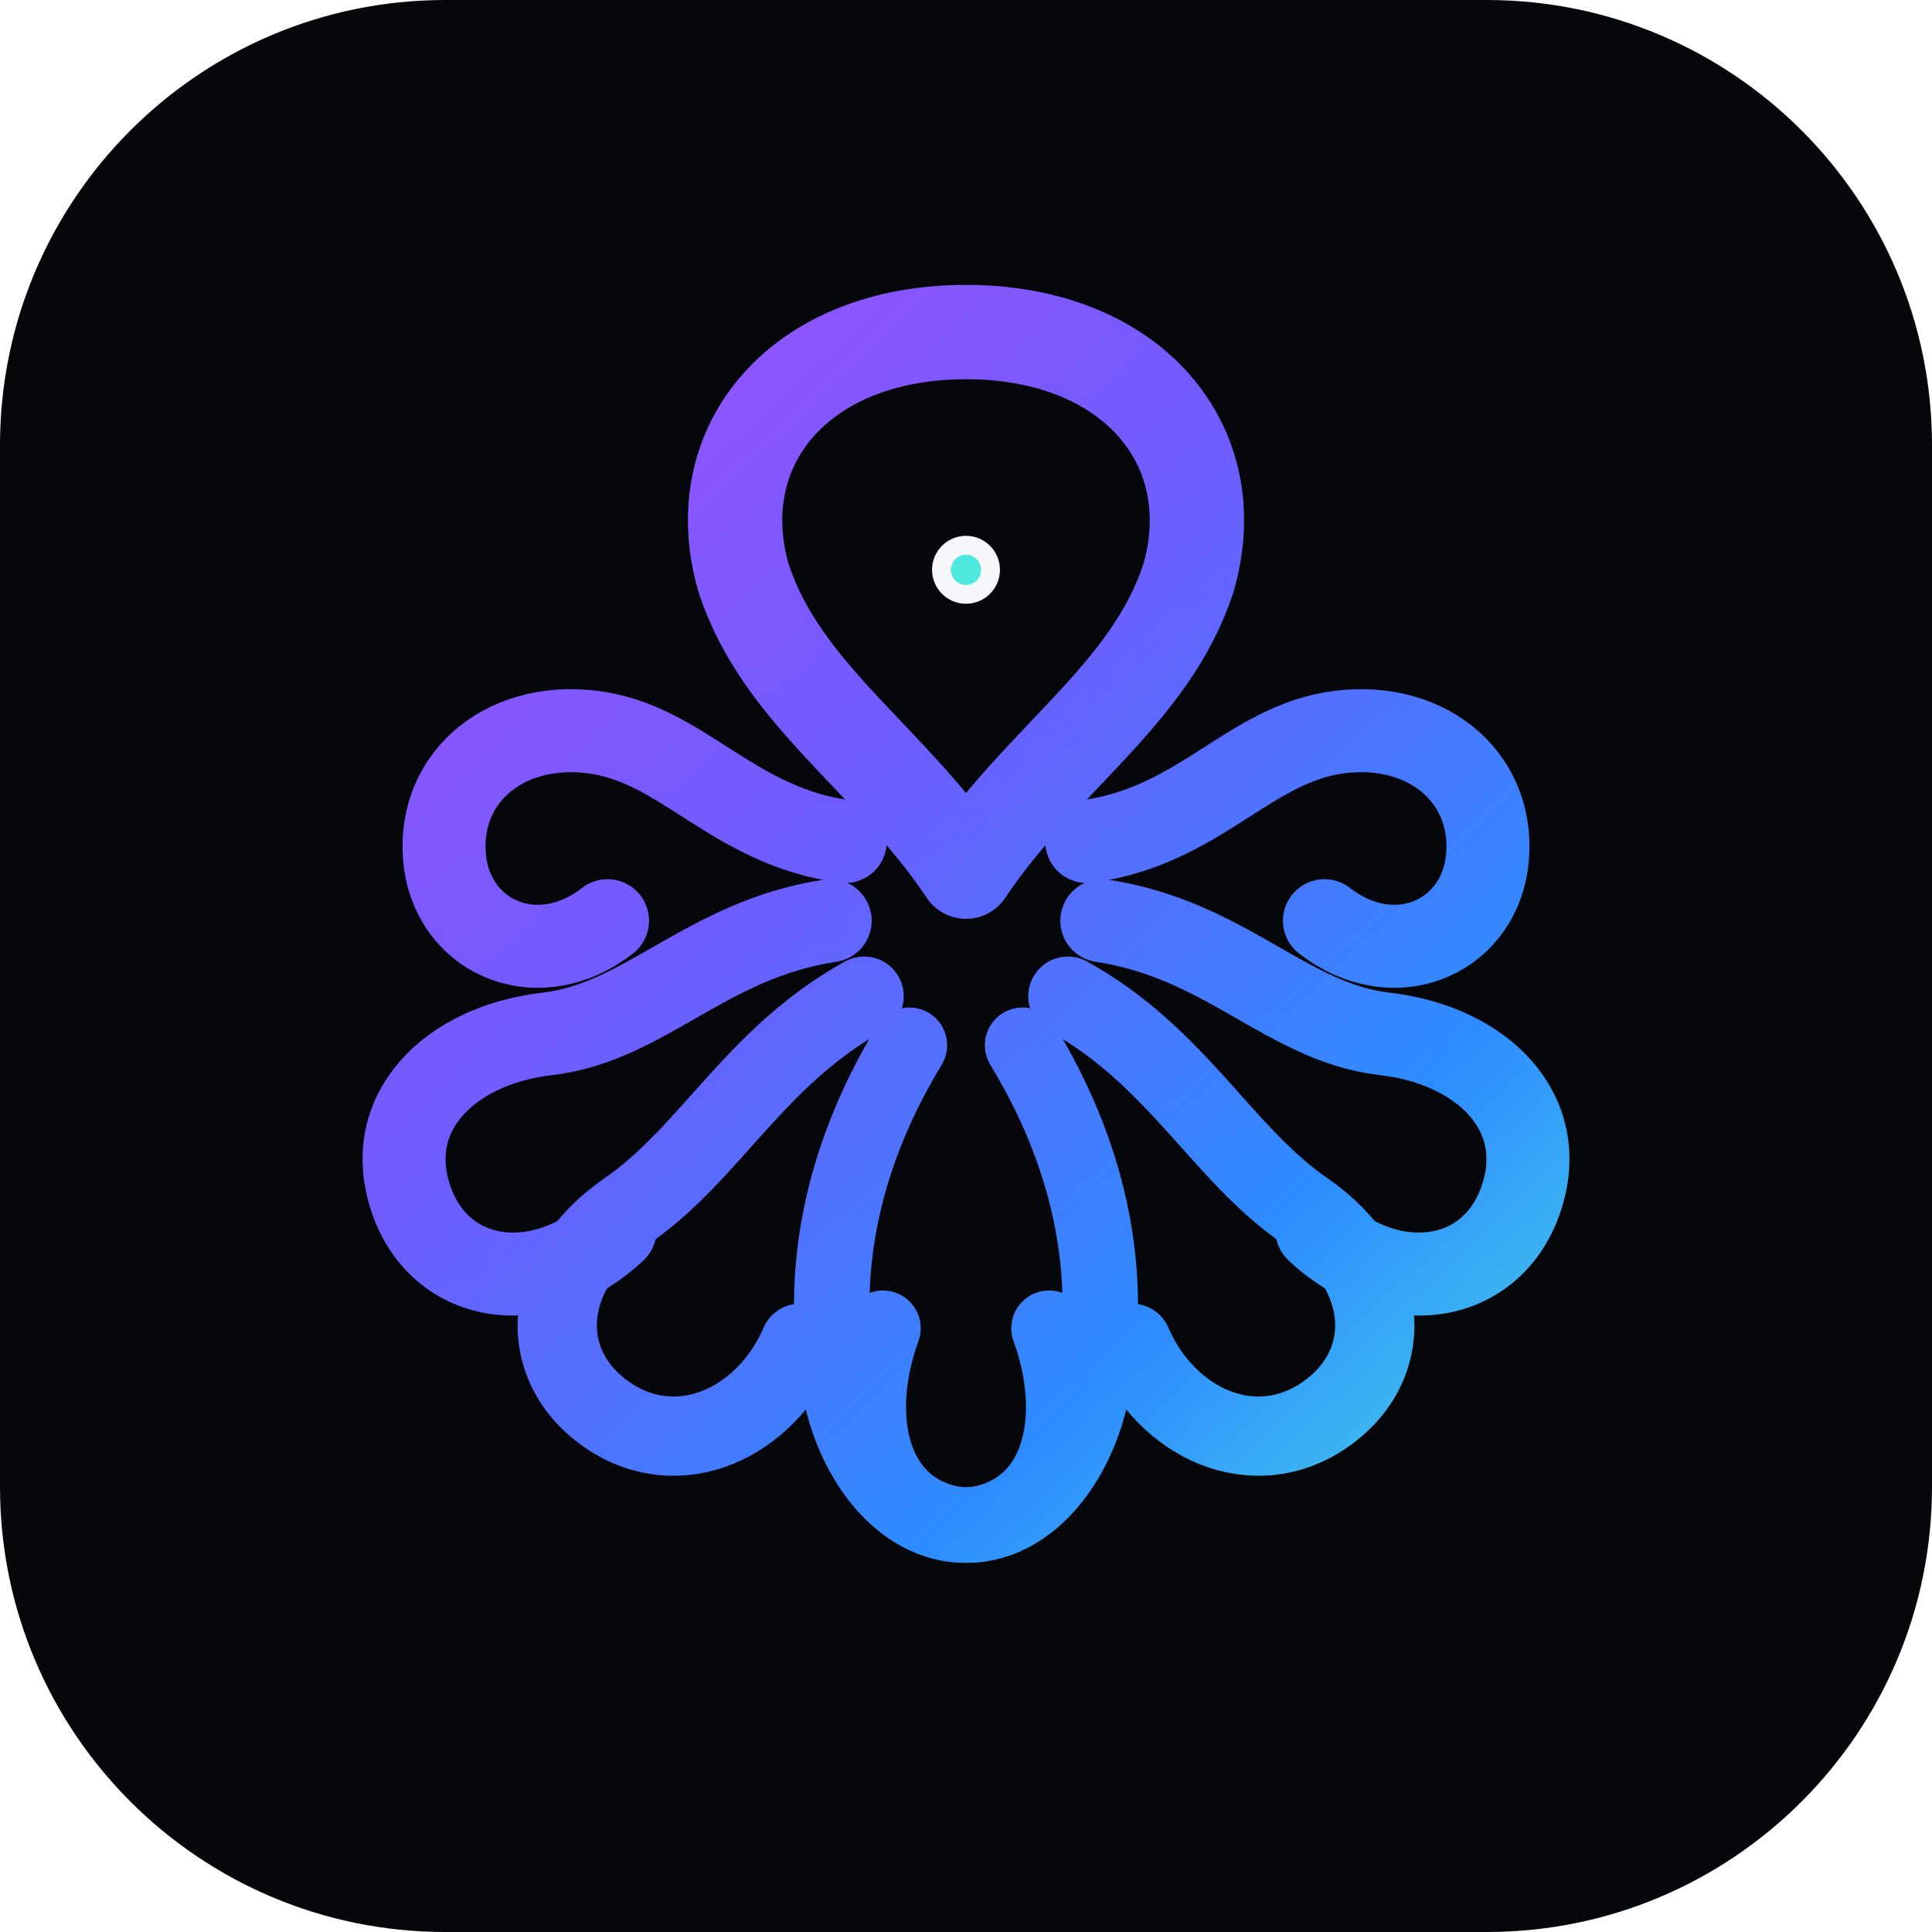
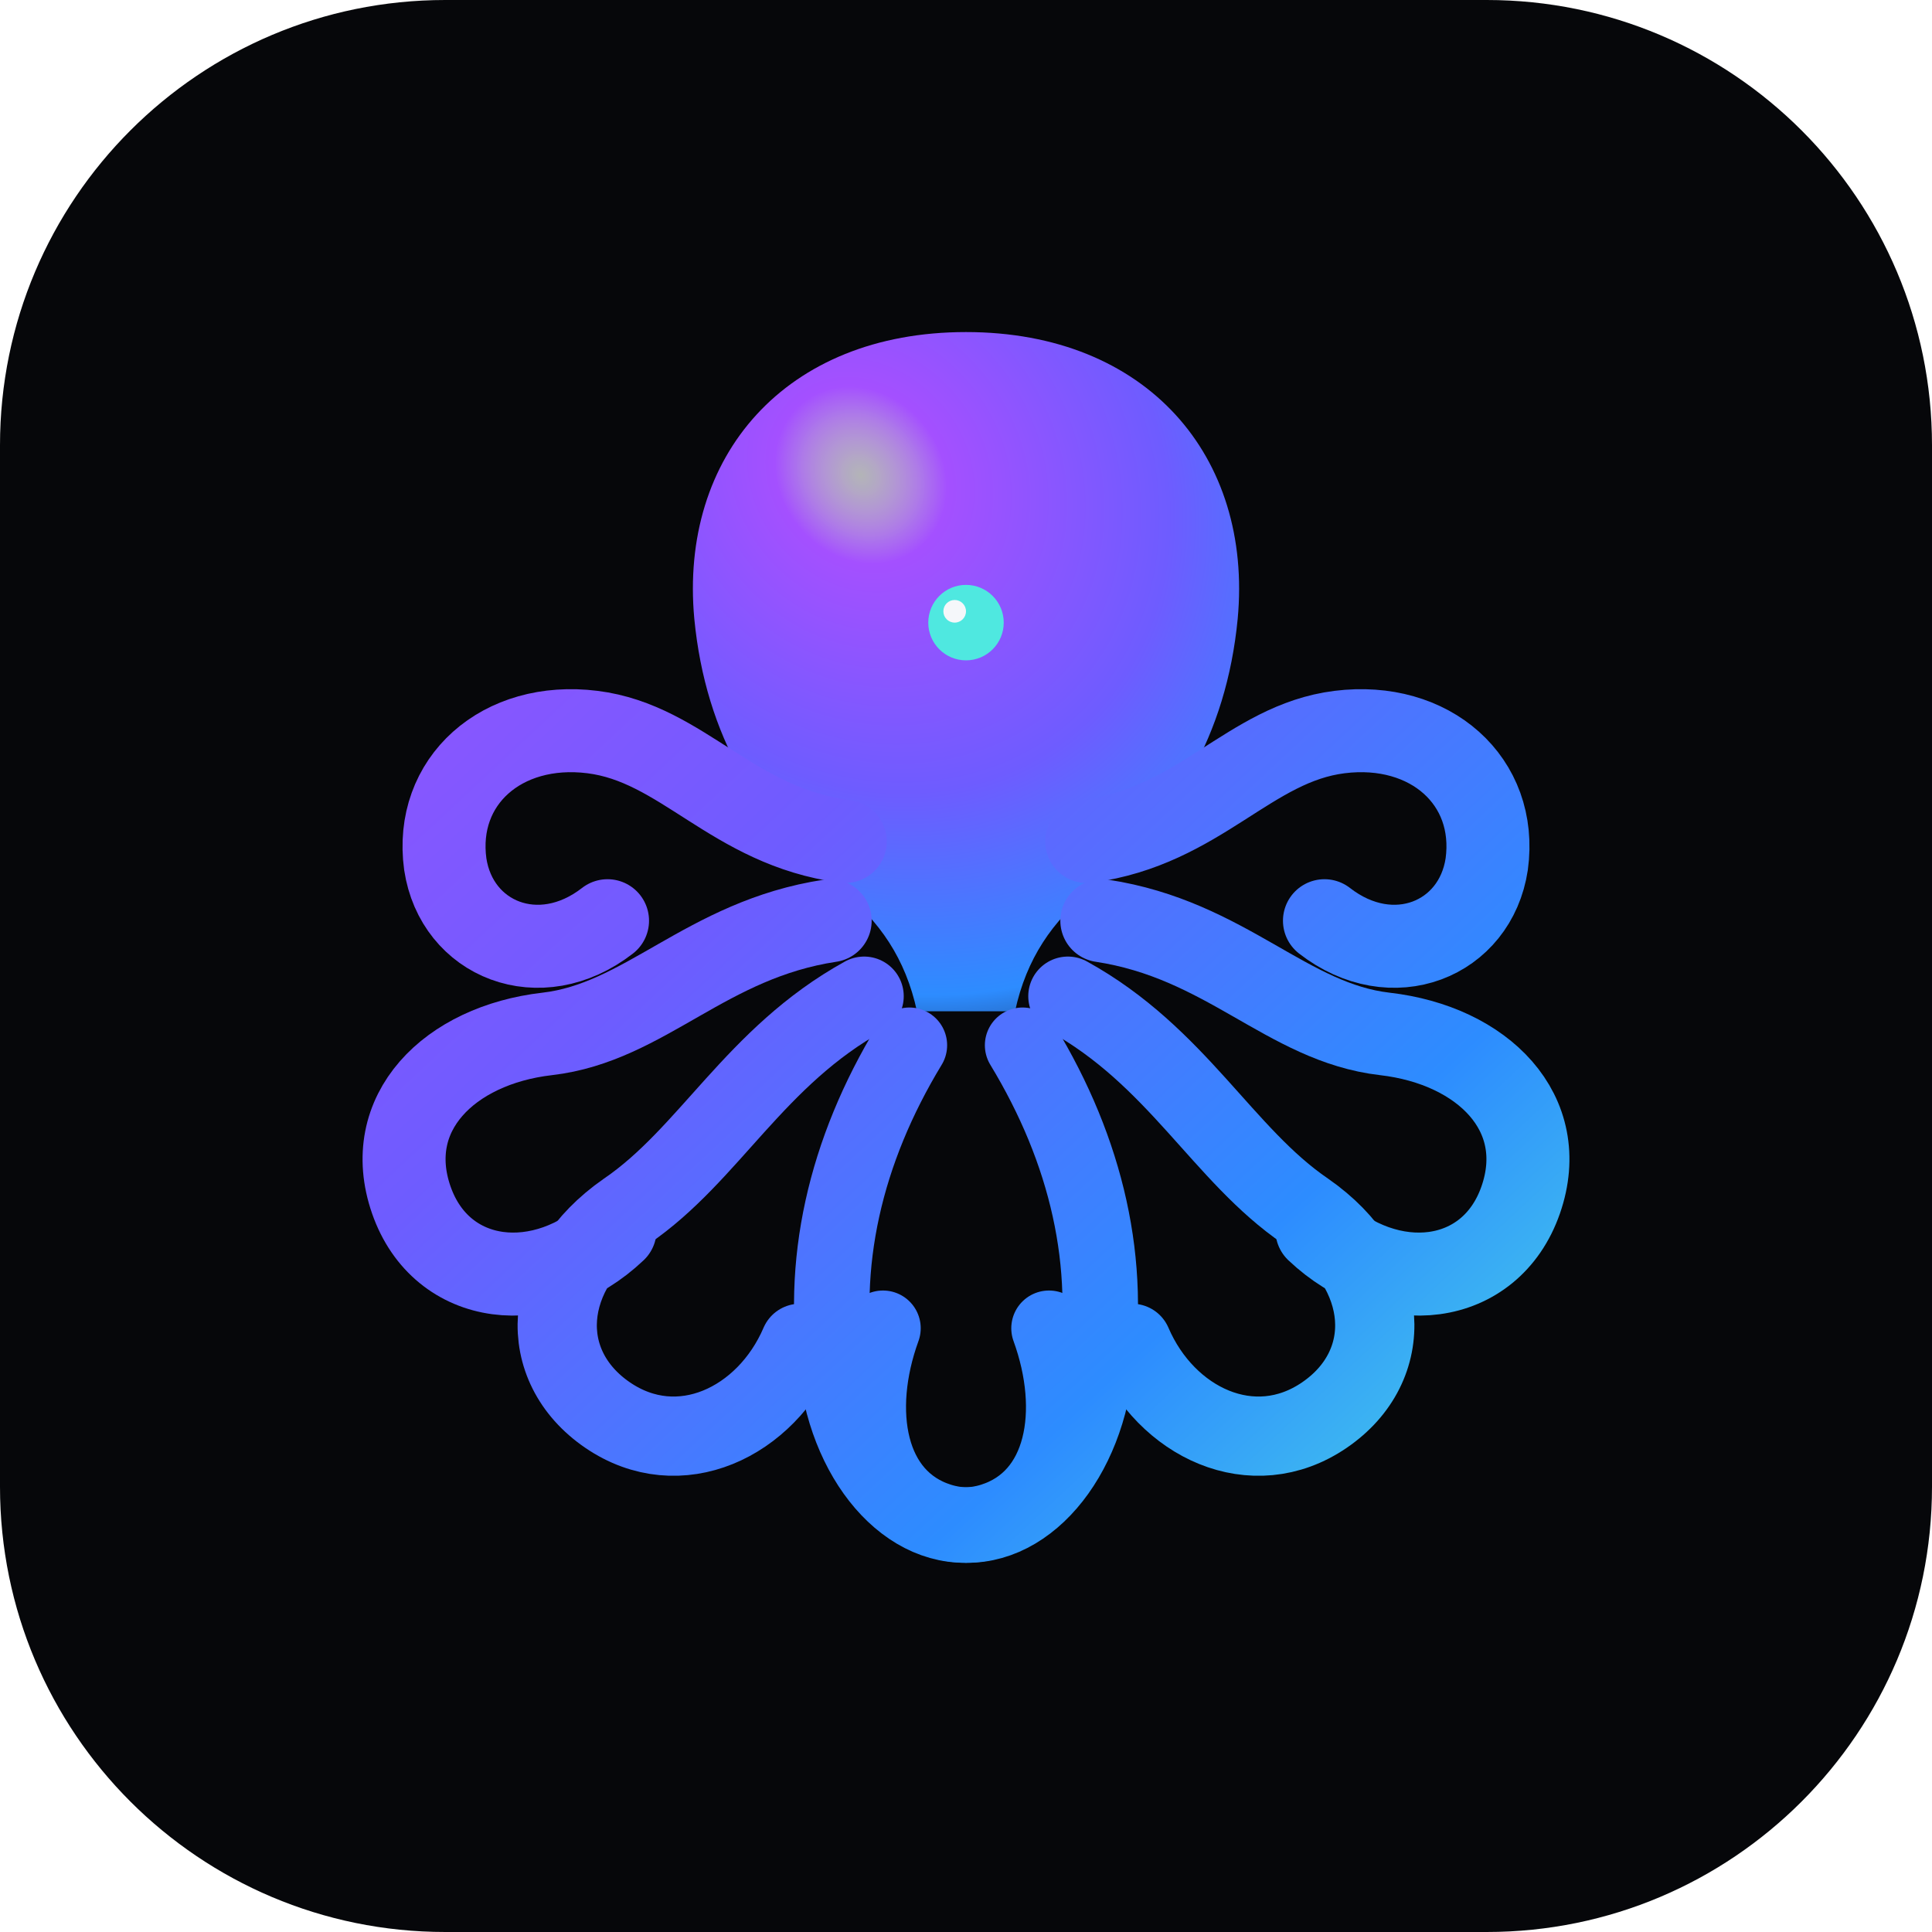
<svg xmlns="http://www.w3.org/2000/svg" width="512" height="512" viewBox="0 0 512 512" fill="none">
  <rect width="512" height="512" rx="118" fill="#06070A" />
  <defs>
    <linearGradient id="g" x1="96" y1="82" x2="420" y2="430" gradientUnits="userSpaceOnUse">
      <stop stop-color="#A450FF" />
      <stop offset=".38" stop-color="#6E5CFF" />
      <stop offset=".72" stop-color="#2D8CFF" />
      <stop offset="1" stop-color="#4FE8E0" />
    </linearGradient>
+     <radialGradient id="head" cx="0" cy="0" r="1" gradientUnits="userSpaceOnUse" gradientTransform="translate(228 126) rotate(50) scale(177 153)">
+       <stop stop-color="#F5F7FA" stop-opacity=".72" />
+       <stop offset=".14" stop-color="#A450FF" />
+       <stop offset=".50" stop-color="#6E5CFF" />
+       <stop offset=".82" stop-color="#2D8CFF" />
+       <stop offset="1" stop-color="#172044" />
+     </radialGradient>
  </defs>
+   <path d="M256 88C304 88 332 121 328 164C325 195 311 218 289 236C279 244 272 254 269 268H243C240 254 233 244 223 236C201 218 187 195 184 164C180 121 208 88 256 88Z" fill="url(#head)" />
  <g stroke="url(#g)" fill="none" stroke-linecap="round" stroke-linejoin="round">
-     <path d="M256 88C300 88 325 118 315 153C305 184 276 201 256 231C236 201 207 184 197 153C187 118 212 88 256 88Z" stroke-width="25" />
    <path d="M224 223C194 219 181 197 157 194C133 191 115 207 118 229C121 249 143 258 161 244" stroke-width="22" />
    <path d="M220 244C187 249 171 271 145 274C119 277 101 295 109 318C117 341 144 344 163 326" stroke-width="22" />
    <path d="M229 264C200 280 188 306 166 321C143 337 142 362 161 375C180 388 203 377 212 356" stroke-width="21" />
    <path d="M241 277C224 305 217 335 222 365C226 391 244 409 263 403C282 397 286 374 278 352" stroke-width="20" />
    <path d="M288 223C318 219 331 197 355 194C379 191 397 207 394 229C391 249 369 258 351 244" stroke-width="22" />
    <path d="M292 244C325 249 341 271 367 274C393 277 411 295 403 318C395 341 368 344 349 326" stroke-width="22" />
    <path d="M283 264C312 280 324 306 346 321C369 337 370 362 351 375C332 388 309 377 300 356" stroke-width="21" />
    <path d="M271 277C288 305 295 335 290 365C286 391 268 409 249 403C230 397 226 374 234 352" stroke-width="20" />
  </g>
-   <circle cx="256" cy="151" r="9" fill="#F5F7FA" />
-   <circle cx="256" cy="151" r="4" fill="#4FE8E0" />
+   <circle cx="256" cy="165" r="10" fill="#4FE8E0" />
+   <circle cx="253" cy="162" r="3" fill="#F5F7FA" />
</svg>
